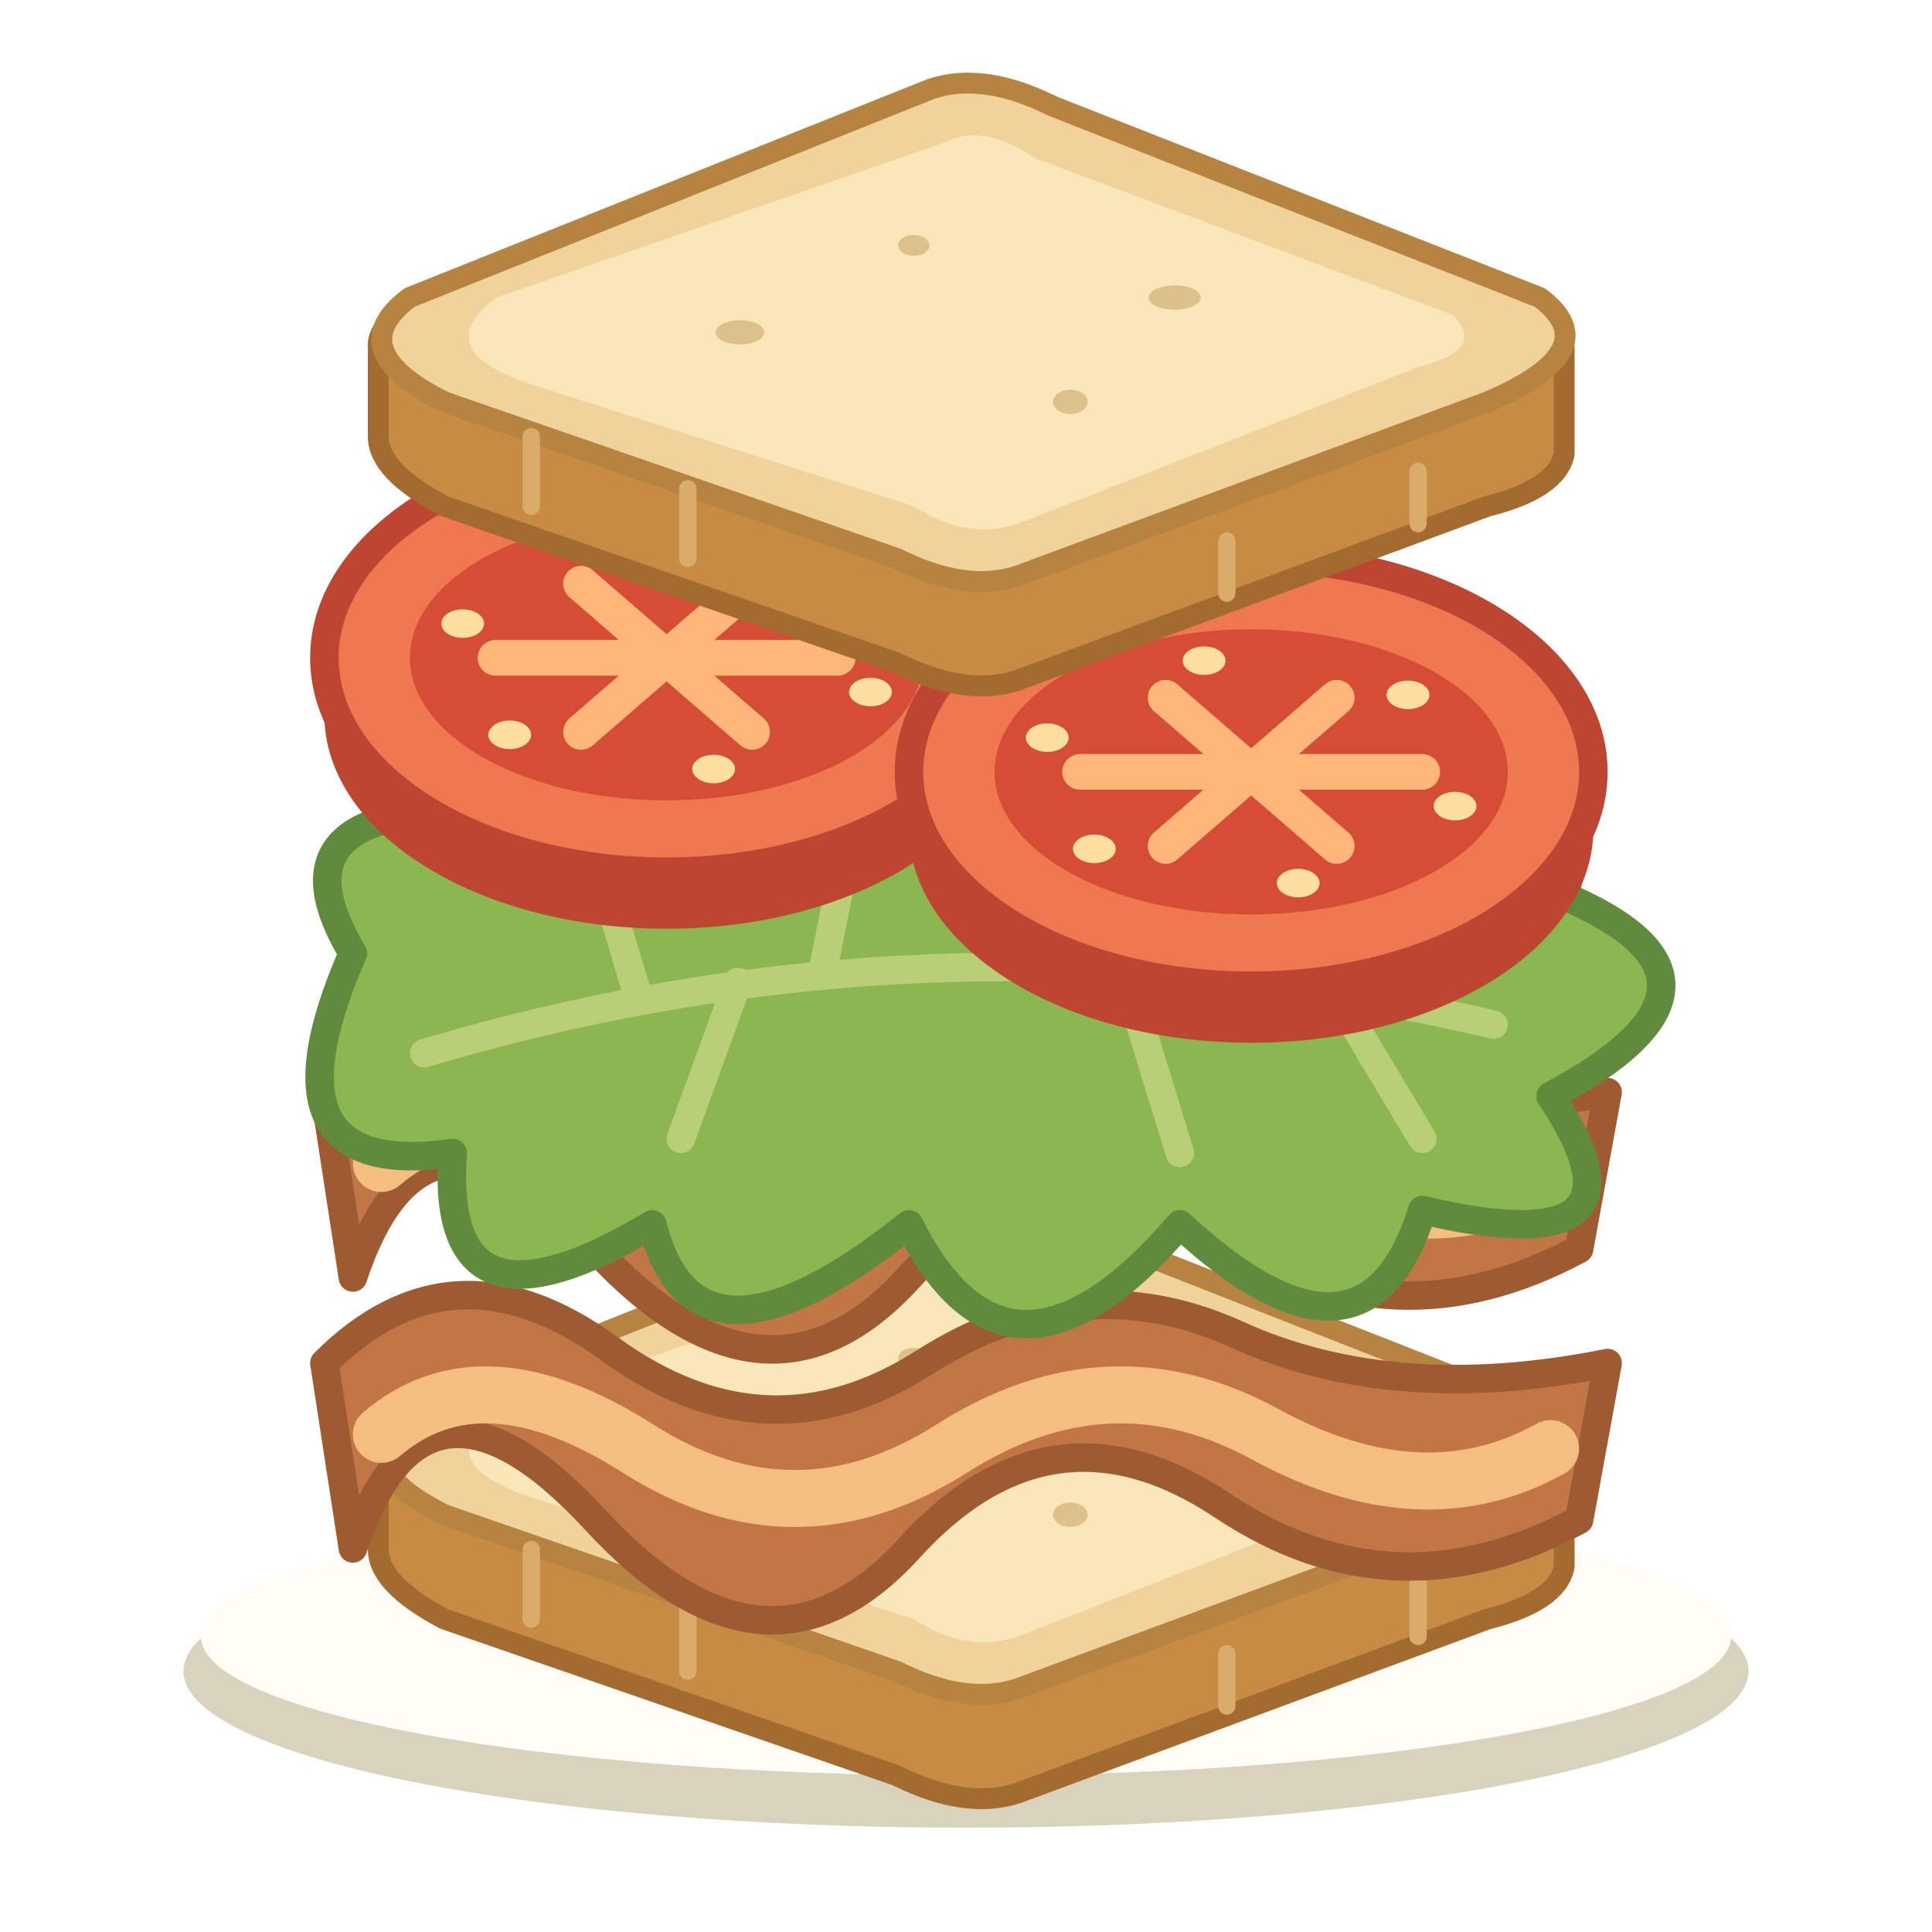
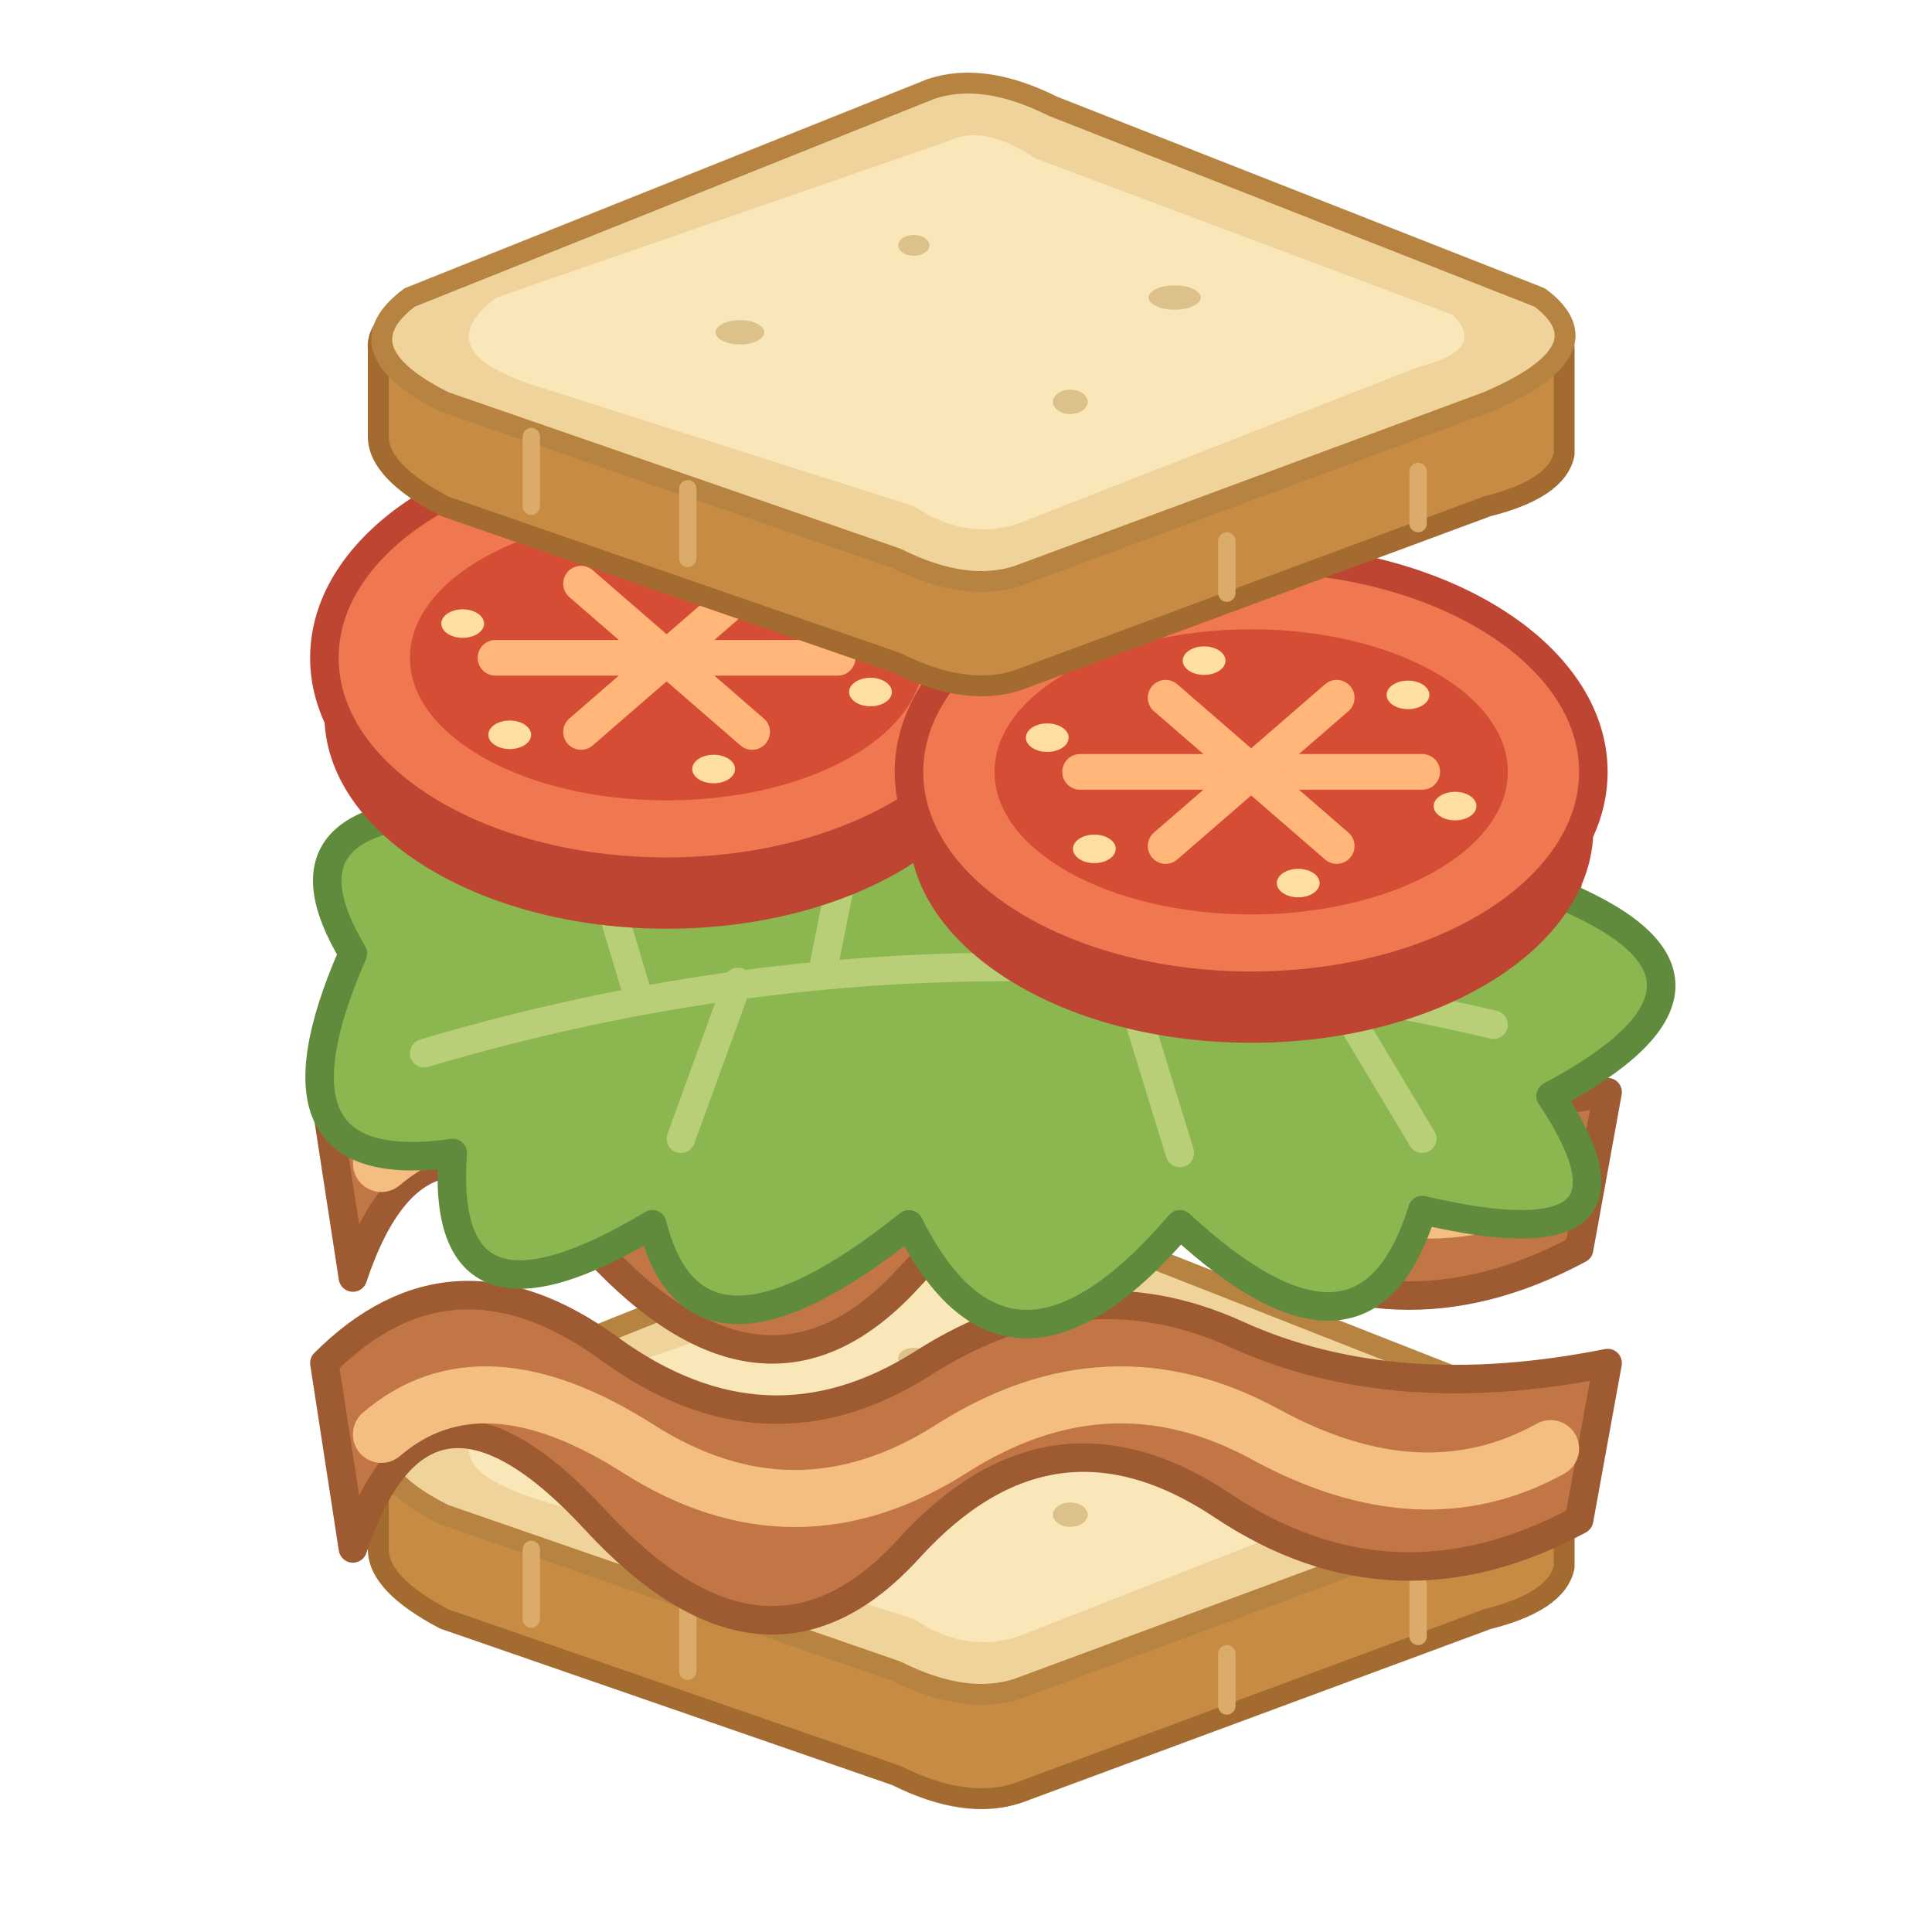
<svg xmlns="http://www.w3.org/2000/svg" viewBox="0 0 100 100" width="900" height="900">
  <g transform="translate(5 10) scale(.9)">
-     <ellipse cx="50" cy="85" rx="45" ry="9" fill="#d7d3bd" />
-     <ellipse cx="50" cy="83" rx="44" ry="8" fill="#fffdf5" />
    <g transform="translate(0 70)" stroke-linejoin="round">
      <path d="M16.2 3Q16 1 20 0L48 -11Q51 -12 55 -10L81 0Q84.4 1 84.4 3L84.4 9Q84 11 80 12L53 22Q50 23 46 21L20 12Q16.2 10 16.2 8Z" fill="#c78b43" stroke="#a46b30" stroke-width="1.2" />
      <path d="M18 0L48 -12Q51 -13 55 -11L83 0Q87 3 80 6L53 16Q50 17 46 15L20 6Q14 3 18 0Z" fill="#efd39a" stroke="#b78340" stroke-width="1.2" />
      <path d="M23 0L49 -9Q51 -10 54 -8L78 1Q80 3 76 4L53 13Q50 14 47 12L25 5Q19 3 23 0Z" fill="#fae7b9" />
      <g fill="#dcc28a">
        <ellipse cx="37" cy="2" rx="1.4" ry=".7" />
        <ellipse cx="56" cy="6" rx="1" ry=".7" />
        <ellipse cx="62" cy="0" rx="1.5" ry=".7" />
        <ellipse cx="47" cy="-3" rx=".9" ry=".6" />
      </g>
      <path d="M25 8V12M34 11V15M65 14V17M76 10V13" stroke="#dbab69" stroke-width="1" stroke-linecap="round" />
    </g>
    <g transform="translate(50 64) rotate(0) scale(1 1)">
      <svg x="-41" y="-41" width="82" height="82" viewBox="0 0 100 100" stroke-linejoin="round">
        <path d="M5 35Q14 26 25 34T47 35T69 33T95 35L93 46Q80 53 68 45T46 48T24 46T7 48Z" fill="#c37645" stroke="#9e5b32" stroke-width="2" />
        <path d="M9 40Q16 34 27 41T49 41T71 40T91 41" fill="none" stroke="#f3be80" stroke-width="4" stroke-linecap="round" />
        <path d="M5 54Q14 45 25 53T47 54T69 52T95 54L93 65Q80 72 68 64T46 67T24 65T7 67Z" fill="#c37645" stroke="#9e5b32" stroke-width="2" />
        <path d="M9 59Q16 53 27 60T49 60T71 59T91 60" fill="none" stroke="#f3be80" stroke-width="4" stroke-linecap="round" />
      </svg>
    </g>
    <g transform="translate(50 47) rotate(0) scale(1 1)">
      <svg x="-41" y="-41" width="82" height="82" viewBox="0 0 100 100" stroke-linejoin="round">
        <path d="M7 46Q1 36 15 36Q11 26 26 33Q32 22 42 33Q53 23 60 32Q76 23 78 36Q95 29 92 42Q106 48 91 56Q99 68 82 64Q78 77 65 65Q53 79 46 65Q31 77 28 65Q13 74 14 60Q0 62 7 46Z" fill="#8cb64f" stroke="#618b3c" stroke-width="2" />
        <path d="M12 53Q49 42 87 51M27 49L24 39M40 47L42 37M59 47L65 36M34 48L30 59M61 47L65 60M76 49L82 59" stroke="#b8ce77" stroke-width="2" fill="none" stroke-linecap="round" />
      </svg>
    </g>
    <g transform="translate(50 30) rotate(0) scale(1 1)">
      <svg x="-41" y="-41" width="82" height="82" viewBox="0 0 100 100" stroke-linejoin="round">
        <ellipse cx="29" cy="50" rx="24" ry="15" fill="#bd4531" />
        <ellipse cx="29" cy="46" rx="24" ry="15" fill="#ef7850" stroke="#bd4531" stroke-width="2" />
        <ellipse cx="29" cy="46" rx="18" ry="10" fill="#d64d35" />
        <path d="M29 46L41.0 46.0" stroke="#ffb678" stroke-width="2.5" stroke-linecap="round" />
        <ellipse cx="43.3" cy="48.4" rx="1.5" ry="1" fill="#ffdfa0" />
        <path d="M29 46L35.0 51.2" stroke="#ffb678" stroke-width="2.5" stroke-linecap="round" />
        <ellipse cx="32.3" cy="53.8" rx="1.5" ry="1" fill="#ffdfa0" />
        <path d="M29 46L23.0 51.2" stroke="#ffb678" stroke-width="2.5" stroke-linecap="round" />
        <ellipse cx="18.0" cy="51.4" rx="1.5" ry="1" fill="#ffdfa0" />
        <path d="M29 46L17.0 46.0" stroke="#ffb678" stroke-width="2.5" stroke-linecap="round" />
        <ellipse cx="14.7" cy="43.6" rx="1.5" ry="1" fill="#ffdfa0" />
        <path d="M29 46L23.0 40.8" stroke="#ffb678" stroke-width="2.5" stroke-linecap="round" />
        <ellipse cx="25.7" cy="38.2" rx="1.5" ry="1" fill="#ffdfa0" />
        <path d="M29 46L35.0 40.8" stroke="#ffb678" stroke-width="2.5" stroke-linecap="round" />
        <ellipse cx="40.0" cy="40.6" rx="1.5" ry="1" fill="#ffdfa0" />
        <ellipse cx="70" cy="58" rx="24" ry="15" fill="#bd4531" />
        <ellipse cx="70" cy="54" rx="24" ry="15" fill="#ef7850" stroke="#bd4531" stroke-width="2" />
        <ellipse cx="70" cy="54" rx="18" ry="10" fill="#d64d35" />
        <path d="M70 54L82.0 54.0" stroke="#ffb678" stroke-width="2.5" stroke-linecap="round" />
        <ellipse cx="84.3" cy="56.4" rx="1.5" ry="1" fill="#ffdfa0" />
        <path d="M70 54L76.0 59.2" stroke="#ffb678" stroke-width="2.5" stroke-linecap="round" />
        <ellipse cx="73.3" cy="61.8" rx="1.5" ry="1" fill="#ffdfa0" />
        <path d="M70 54L64.0 59.2" stroke="#ffb678" stroke-width="2.5" stroke-linecap="round" />
        <ellipse cx="59.0" cy="59.4" rx="1.5" ry="1" fill="#ffdfa0" />
        <path d="M70 54L58.0 54.0" stroke="#ffb678" stroke-width="2.5" stroke-linecap="round" />
        <ellipse cx="55.7" cy="51.6" rx="1.5" ry="1" fill="#ffdfa0" />
        <path d="M70 54L64.0 48.8" stroke="#ffb678" stroke-width="2.5" stroke-linecap="round" />
        <ellipse cx="66.7" cy="46.2" rx="1.5" ry="1" fill="#ffdfa0" />
        <path d="M70 54L76.0 48.8" stroke="#ffb678" stroke-width="2.5" stroke-linecap="round" />
        <ellipse cx="81.0" cy="48.6" rx="1.5" ry="1" fill="#ffdfa0" />
      </svg>
    </g>
    <g transform="translate(0 6)" stroke-linejoin="round">
      <path d="M16.2 3Q16 1 20 0L48 -11Q51 -12 55 -10L81 0Q84.4 1 84.4 3L84.4 9Q84 11 80 12L53 22Q50 23 46 21L20 12Q16.2 10 16.2 8Z" fill="#c78b43" stroke="#a46b30" stroke-width="1.2" />
      <path d="M18 0L48 -12Q51 -13 55 -11L83 0Q87 3 80 6L53 16Q50 17 46 15L20 6Q14 3 18 0Z" fill="#efd39a" stroke="#b78340" stroke-width="1.2" />
      <path d="M23 0L49 -9Q51 -10 54 -8L78 1Q80 3 76 4L53 13Q50 14 47 12L25 5Q19 3 23 0Z" fill="#fae7b9" />
      <g fill="#dcc28a">
        <ellipse cx="37" cy="2" rx="1.4" ry=".7" />
        <ellipse cx="56" cy="6" rx="1" ry=".7" />
        <ellipse cx="62" cy="0" rx="1.5" ry=".7" />
        <ellipse cx="47" cy="-3" rx=".9" ry=".6" />
      </g>
      <path d="M25 8V12M34 11V15M65 14V17M76 10V13" stroke="#dbab69" stroke-width="1" stroke-linecap="round" />
    </g>
  </g>
</svg>
